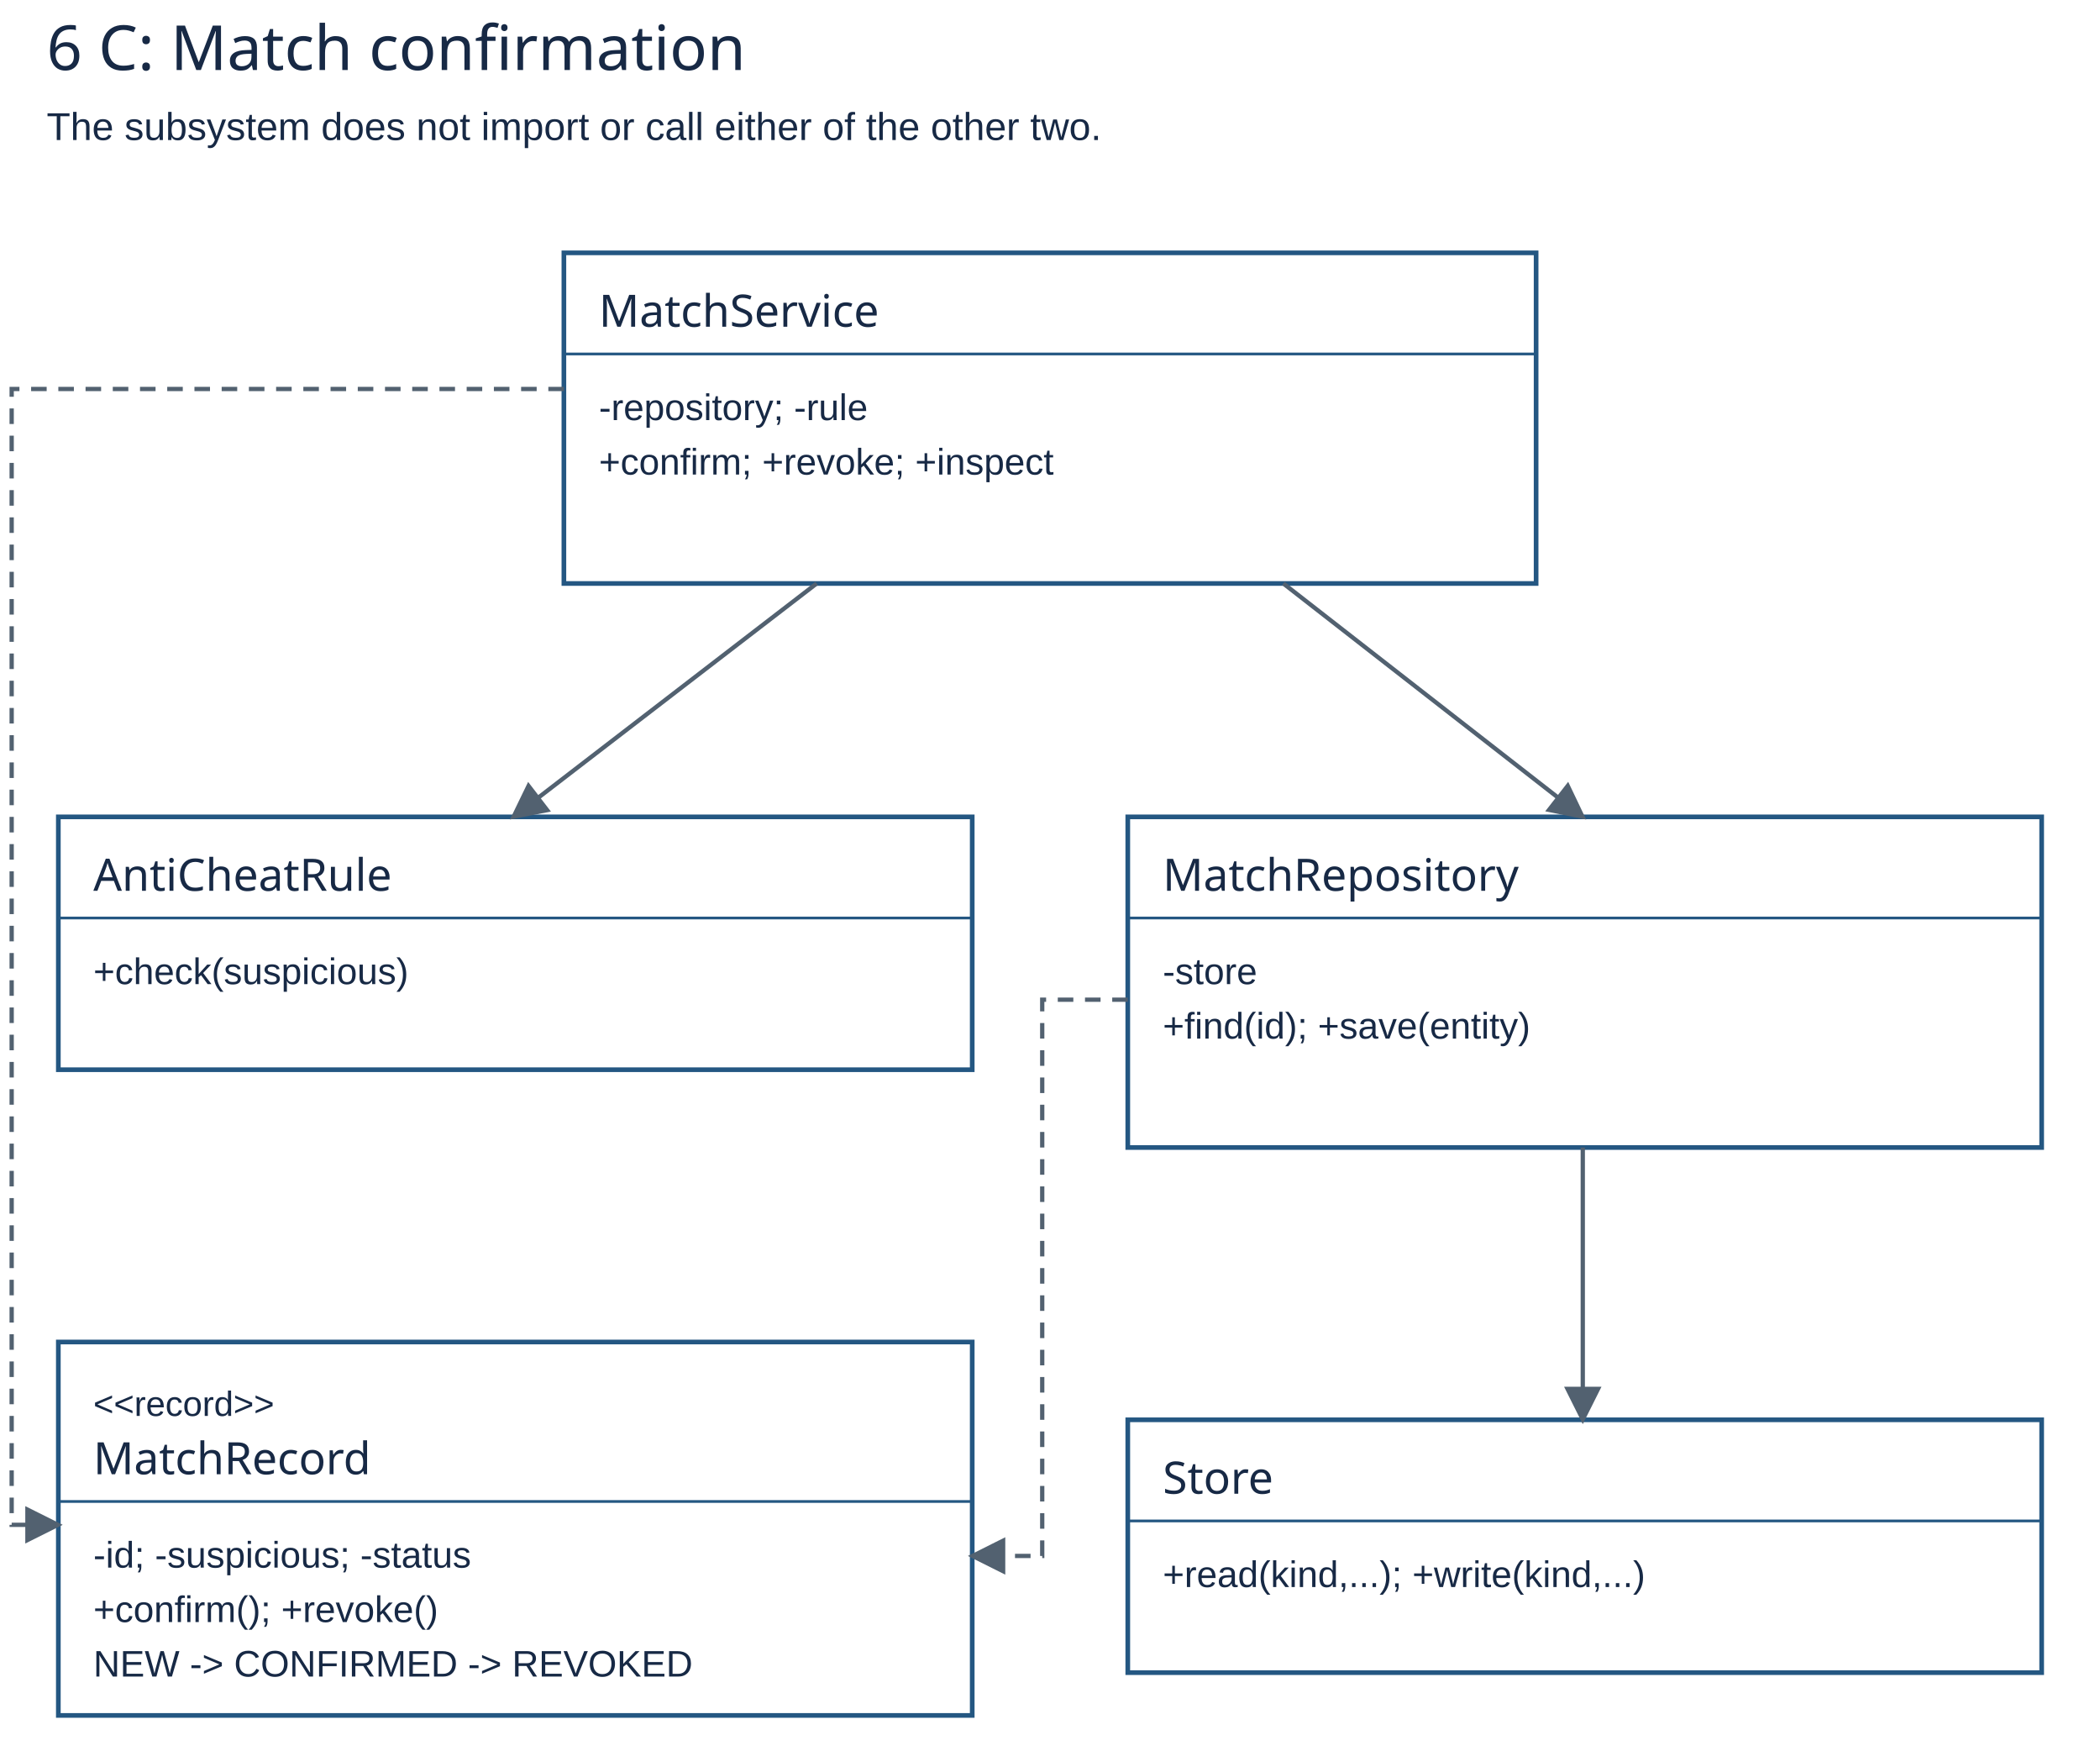
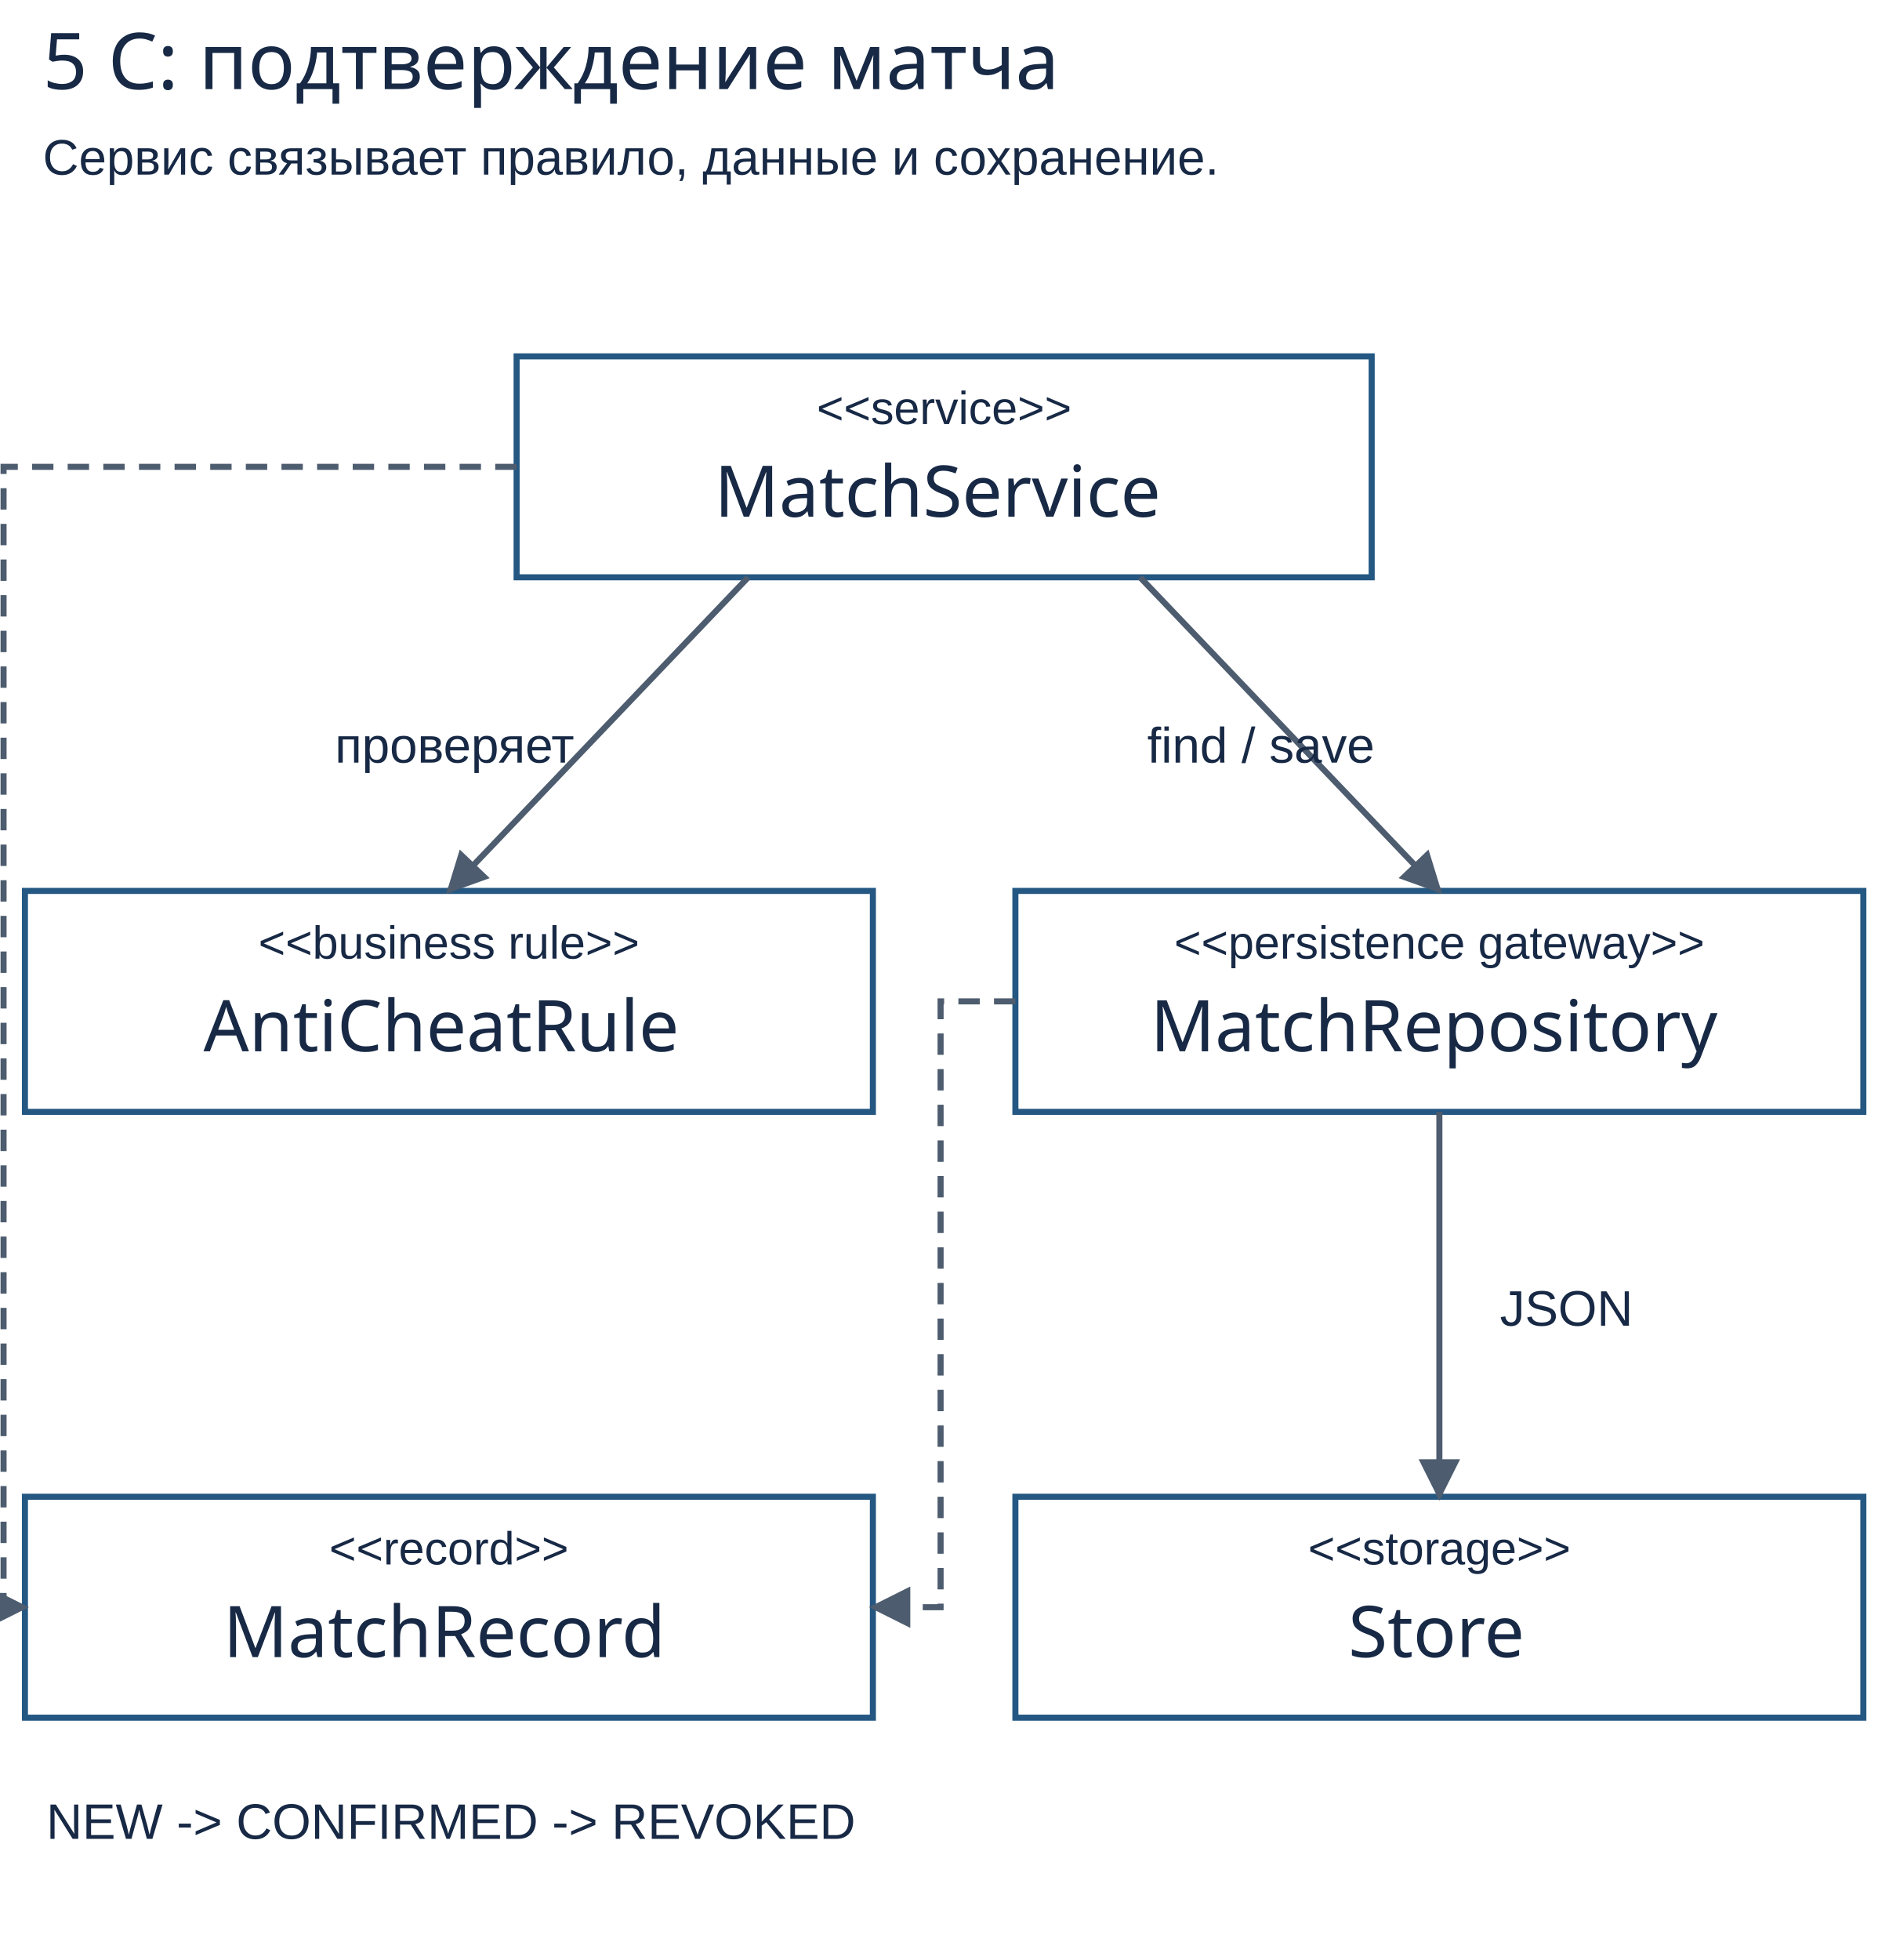
- <svg xmlns="http://www.w3.org/2000/svg" width="540" height="450" preserveAspectRatio="xMinYMin meet" viewBox="0 0 540 450" version="1.0" fill-rule="evenodd">
+ <svg xmlns="http://www.w3.org/2000/svg" width="530" height="550" preserveAspectRatio="xMinYMin meet" viewBox="0 0 530 550" version="1.0" fill-rule="evenodd">
  <clipPath id="clip">
-     <rect x="0" y="0" width="540" height="450" />
+     <rect x="0" y="0" width="530" height="550" />
  </clipPath>
-   <g id="group" transform="scale(1,-1) translate(0,-450)" style="clip-path: url(#clip)">
+   <g id="group" transform="scale(1,-1) translate(0,-550)" style="clip-path: url(#clip)">
    <g transform="">
-       <text x="12" y="432" style="font-family: Arial-Bold; font-size: 16px;fill: rgb(9%,16%,27%); stroke:none;" transform="translate(0,864) scale(1,-1)">6  C: Match confirmation</text>
-       <text x="12" y="414" style="font-family: Arial; font-size: 10px;fill: rgb(9%,16%,27%); stroke:none;" transform="translate(0,828) scale(1,-1)">The subsystem does not import or call either of the other two.</text>
-       <rect x="145" y="300" width="250" height="85" style="stroke: rgb(14%,34%,51%); stroke-linecap: butt; stroke-width: 1.2; fill: rgb(100%,100%,100%); fill-rule: evenodd;" />
-       <text x="154" y="366" style="font-family: Arial-Bold; font-size: 11.5px;fill: rgb(9%,16%,27%); stroke:none;" transform="translate(0,732) scale(1,-1)">MatchService</text>
-       <path d="M 145,359 L 395,359 Z" style="stroke: rgb(14%,34%,51%); stroke-linecap: butt; stroke-width: 0.7;" />
-       <text x="154" y="342" style="font-family: Arial; font-size: 9.5px;fill: rgb(9%,16%,27%); stroke:none;" transform="translate(0,684) scale(1,-1)">-repository; -rule</text>
-       <text x="154" y="328" style="font-family: Arial; font-size: 9.5px;fill: rgb(9%,16%,27%); stroke:none;" transform="translate(0,656) scale(1,-1)">+confirm; +revoke; +inspect</text>
-       <rect x="15" y="175" width="235" height="65" style="stroke: rgb(14%,34%,51%); stroke-linecap: butt; stroke-width: 1.2; fill: rgb(100%,100%,100%); fill-rule: evenodd;" />
-       <text x="24" y="221" style="font-family: Arial-Bold; font-size: 11.5px;fill: rgb(9%,16%,27%); stroke:none;" transform="translate(0,442) scale(1,-1)">AntiCheatRule</text>
-       <path d="M 15,214 L 250,214 Z" style="stroke: rgb(14%,34%,51%); stroke-linecap: butt; stroke-width: 0.7;" />
-       <text x="24" y="197" style="font-family: Arial; font-size: 9.5px;fill: rgb(9%,16%,27%); stroke:none;" transform="translate(0,394) scale(1,-1)">+check(suspicious)</text>
-       <rect x="290" y="155" width="235" height="85" style="stroke: rgb(14%,34%,51%); stroke-linecap: butt; stroke-width: 1.2; fill: rgb(100%,100%,100%); fill-rule: evenodd;" />
-       <text x="299" y="221" style="font-family: Arial-Bold; font-size: 11.5px;fill: rgb(9%,16%,27%); stroke:none;" transform="translate(0,442) scale(1,-1)">MatchRepository</text>
-       <path d="M 290,214 L 525,214 Z" style="stroke: rgb(14%,34%,51%); stroke-linecap: butt; stroke-width: 0.7;" />
-       <text x="299" y="197" style="font-family: Arial; font-size: 9.5px;fill: rgb(9%,16%,27%); stroke:none;" transform="translate(0,394) scale(1,-1)">-store</text>
-       <text x="299" y="183" style="font-family: Arial; font-size: 9.5px;fill: rgb(9%,16%,27%); stroke:none;" transform="translate(0,366) scale(1,-1)">+find(id); +save(entity)</text>
-       <rect x="15" y="9" width="235" height="96" style="stroke: rgb(14%,34%,51%); stroke-linecap: butt; stroke-width: 1.2; fill: rgb(100%,100%,100%); fill-rule: evenodd;" />
-       <text x="24" y="86" style="font-family: Arial; font-size: 9px;fill: rgb(9%,16%,27%); stroke:none;" transform="translate(0,172) scale(1,-1)">&lt;&lt;record&gt;&gt;</text>
-       <text x="24" y="71" style="font-family: Arial-Bold; font-size: 11.5px;fill: rgb(9%,16%,27%); stroke:none;" transform="translate(0,142) scale(1,-1)">MatchRecord</text>
-       <path d="M 15,64 L 250,64 Z" style="stroke: rgb(14%,34%,51%); stroke-linecap: butt; stroke-width: 0.7;" />
-       <text x="24" y="47" style="font-family: Arial; font-size: 9.5px;fill: rgb(9%,16%,27%); stroke:none;" transform="translate(0,94) scale(1,-1)">-id; -suspicious; -status</text>
-       <text x="24" y="33" style="font-family: Arial; font-size: 9.5px;fill: rgb(9%,16%,27%); stroke:none;" transform="translate(0,66) scale(1,-1)">+confirm(); +revoke()</text>
-       <text x="24" y="19" style="font-family: Arial; font-size: 9.5px;fill: rgb(9%,16%,27%); stroke:none;" transform="translate(0,38) scale(1,-1)">NEW -&gt; CONFIRMED -&gt; REVOKED</text>
-       <rect x="290" y="20" width="235" height="65" style="stroke: rgb(14%,34%,51%); stroke-linecap: butt; stroke-width: 1.2; fill: rgb(100%,100%,100%); fill-rule: evenodd;" />
-       <text x="299" y="66" style="font-family: Arial-Bold; font-size: 11.5px;fill: rgb(9%,16%,27%); stroke:none;" transform="translate(0,132) scale(1,-1)">Store</text>
-       <path d="M 290,59 L 525,59 Z" style="stroke: rgb(14%,34%,51%); stroke-linecap: butt; stroke-width: 0.7;" />
-       <text x="299" y="42" style="font-family: Arial; font-size: 9.5px;fill: rgb(9%,16%,27%); stroke:none;" transform="translate(0,84) scale(1,-1)">+read(kind,...); +write(kind,...)</text>
-       <polyline points="210 300, 132 240" style="stroke: rgb(32%,38%,44%); stroke-linecap: butt; stroke-width: 1.1; fill: None; fill-rule: evenodd;" />
-       <polygon points="132 240, 135.902 248.048, 140.78 241.707" style="stroke: rgb(32%,38%,44%); stroke-linecap: butt; stroke-width: 1; fill: rgb(32%,38%,44%); fill-rule: evenodd;" />
-       <polyline points="330 300, 407 240" style="stroke: rgb(32%,38%,44%); stroke-linecap: butt; stroke-width: 1.1; fill: None; fill-rule: evenodd;" />
-       <polygon points="407 240, 398.231 241.762, 403.148 248.072" style="stroke: rgb(32%,38%,44%); stroke-linecap: butt; stroke-width: 1; fill: rgb(32%,38%,44%); fill-rule: evenodd;" />
-       <polyline points="145 350, 3 350, 3 58, 15 58" style="stroke: rgb(32%,38%,44%); stroke-linecap: butt; stroke-width: 1.1; fill: None; fill-rule: evenodd; stroke-dasharray: 4, 3;" />
-       <polygon points="15 58, 7 54, 7 62" style="stroke: rgb(32%,38%,44%); stroke-linecap: butt; stroke-width: 1; fill: rgb(32%,38%,44%); fill-rule: evenodd;" />
-       <polyline points="290 193, 268 193, 268 50, 250 50" style="stroke: rgb(32%,38%,44%); stroke-linecap: butt; stroke-width: 1.1; fill: None; fill-rule: evenodd; stroke-dasharray: 4, 3;" />
-       <polygon points="250 50, 258 54, 258 46" style="stroke: rgb(32%,38%,44%); stroke-linecap: butt; stroke-width: 1; fill: rgb(32%,38%,44%); fill-rule: evenodd;" />
-       <polyline points="407 155, 407 85" style="stroke: rgb(32%,38%,44%); stroke-linecap: butt; stroke-width: 1.1; fill: None; fill-rule: evenodd;" />
-       <polygon points="407 85, 403 93, 411 93" style="stroke: rgb(32%,38%,44%); stroke-linecap: butt; stroke-width: 1; fill: rgb(32%,38%,44%); fill-rule: evenodd;" />
+       <text x="12" y="525" style="font-family: Arial-Bold; font-size: 22px;fill: rgb(9%,16%,27%); stroke:none;" transform="translate(0,1050) scale(1,-1)">5  C: подтверждение матча</text>
+       <text x="12" y="501" style="font-family: Arial; font-size: 14px;fill: rgb(9%,16%,27%); stroke:none;" transform="translate(0,1002) scale(1,-1)">Сервис связывает правило, данные и сохранение.</text>
+       <rect x="145" y="388" width="240" height="62" style="stroke: rgb(14%,34%,51%); stroke-linecap: butt; stroke-width: 1.7; fill: rgb(100%,100%,100%); fill-rule: evenodd;" />
+       <text x="229.228" y="431" style="font-family: Arial; font-size: 13px;fill: rgb(9%,16%,27%); stroke:none;" transform="translate(0,862) scale(1,-1)">&lt;&lt;service&gt;&gt;</text>
+       <text x="200.522" y="405" style="font-family: Arial-Bold; font-size: 20px;fill: rgb(9%,16%,27%); stroke:none;" transform="translate(0,810) scale(1,-1)">MatchService</text>
+       <rect x="7" y="238" width="238" height="62" style="stroke: rgb(14%,34%,51%); stroke-linecap: butt; stroke-width: 1.7; fill: rgb(100%,100%,100%); fill-rule: evenodd;" />
+       <text x="72.518" y="281" style="font-family: Arial; font-size: 13px;fill: rgb(9%,16%,27%); stroke:none;" transform="translate(0,562) scale(1,-1)">&lt;&lt;business rule&gt;&gt;</text>
+       <text x="57.108" y="255" style="font-family: Arial-Bold; font-size: 20px;fill: rgb(9%,16%,27%); stroke:none;" transform="translate(0,510) scale(1,-1)">AntiCheatRule</text>
+       <rect x="285" y="238" width="238" height="62" style="stroke: rgb(14%,34%,51%); stroke-linecap: butt; stroke-width: 1.7; fill: rgb(100%,100%,100%); fill-rule: evenodd;" />
+       <text x="329.561" y="281" style="font-family: Arial; font-size: 13px;fill: rgb(9%,16%,27%); stroke:none;" transform="translate(0,562) scale(1,-1)">&lt;&lt;persistence gateway&gt;&gt;</text>
+       <text x="322.877" y="255" style="font-family: Arial-Bold; font-size: 20px;fill: rgb(9%,16%,27%); stroke:none;" transform="translate(0,510) scale(1,-1)">MatchRepository</text>
+       <polyline points="210 388, 126 300" style="stroke: rgb(30%,36%,43%); stroke-linecap: butt; stroke-width: 1.7; fill: None; fill-rule: evenodd;" />
+       <polygon points="126 300, 129.288 310.686, 136.522 303.781" style="stroke: rgb(30%,36%,43%); stroke-linecap: butt; stroke-width: 1; fill: rgb(30%,36%,43%); fill-rule: evenodd;" />
+       <polyline points="320 388, 404 300" style="stroke: rgb(30%,36%,43%); stroke-linecap: butt; stroke-width: 1.7; fill: None; fill-rule: evenodd;" />
+       <polygon points="404 300, 393.478 303.781, 400.712 310.686" style="stroke: rgb(30%,36%,43%); stroke-linecap: butt; stroke-width: 1; fill: rgb(30%,36%,43%); fill-rule: evenodd;" />
+       <text x="94" y="336" style="font-family: Arial; font-size: 14px;fill: rgb(9%,16%,27%); stroke:none;" transform="translate(0,672) scale(1,-1)">проверяет</text>
+       <text x="322" y="336" style="font-family: Arial; font-size: 14px;fill: rgb(9%,16%,27%); stroke:none;" transform="translate(0,672) scale(1,-1)">find / save</text>
+       <rect x="7" y="68" width="238" height="62" style="stroke: rgb(14%,34%,51%); stroke-linecap: butt; stroke-width: 1.7; fill: rgb(100%,100%,100%); fill-rule: evenodd;" />
+       <text x="92.392" y="111" style="font-family: Arial; font-size: 13px;fill: rgb(9%,16%,27%); stroke:none;" transform="translate(0,222) scale(1,-1)">&lt;&lt;record&gt;&gt;</text>
+       <text x="62.655" y="85" style="font-family: Arial-Bold; font-size: 20px;fill: rgb(9%,16%,27%); stroke:none;" transform="translate(0,170) scale(1,-1)">MatchRecord</text>
+       <rect x="285" y="68" width="238" height="62" style="stroke: rgb(14%,34%,51%); stroke-linecap: butt; stroke-width: 1.7; fill: rgb(100%,100%,100%); fill-rule: evenodd;" />
+       <text x="367.136" y="111" style="font-family: Arial; font-size: 13px;fill: rgb(9%,16%,27%); stroke:none;" transform="translate(0,222) scale(1,-1)">&lt;&lt;storage&gt;&gt;</text>
+       <text x="378.438" y="85" style="font-family: Arial-Bold; font-size: 20px;fill: rgb(9%,16%,27%); stroke:none;" transform="translate(0,170) scale(1,-1)">Store</text>
+       <polyline points="145 419, 1 419, 1 99, 7 99" style="stroke: rgb(30%,36%,43%); stroke-linecap: butt; stroke-width: 1.7; fill: None; fill-rule: evenodd; stroke-dasharray: 6, 4;" />
+       <polygon points="7 99, -3 94, -3 104" style="stroke: rgb(30%,36%,43%); stroke-linecap: butt; stroke-width: 1; fill: rgb(30%,36%,43%); fill-rule: evenodd;" />
+       <polyline points="285 269, 264 269, 264 99, 245 99" style="stroke: rgb(30%,36%,43%); stroke-linecap: butt; stroke-width: 1.7; fill: None; fill-rule: evenodd; stroke-dasharray: 6, 4;" />
+       <polygon points="245 99, 255 104, 255 94" style="stroke: rgb(30%,36%,43%); stroke-linecap: butt; stroke-width: 1; fill: rgb(30%,36%,43%); fill-rule: evenodd;" />
+       <polyline points="404 238, 404 130" style="stroke: rgb(30%,36%,43%); stroke-linecap: butt; stroke-width: 1.7; fill: None; fill-rule: evenodd;" />
+       <polygon points="404 130, 399 140, 409 140" style="stroke: rgb(30%,36%,43%); stroke-linecap: butt; stroke-width: 1; fill: rgb(30%,36%,43%); fill-rule: evenodd;" />
+       <text x="421" y="178" style="font-family: Arial; font-size: 14px;fill: rgb(9%,16%,27%); stroke:none;" transform="translate(0,356) scale(1,-1)">JSON</text>
+       <text x="13" y="34" style="font-family: Arial; font-size: 14px;fill: rgb(9%,16%,27%); stroke:none;" transform="translate(0,68) scale(1,-1)">NEW -&gt; CONFIRMED -&gt; REVOKED</text>
    </g>
  </g>
</svg>
